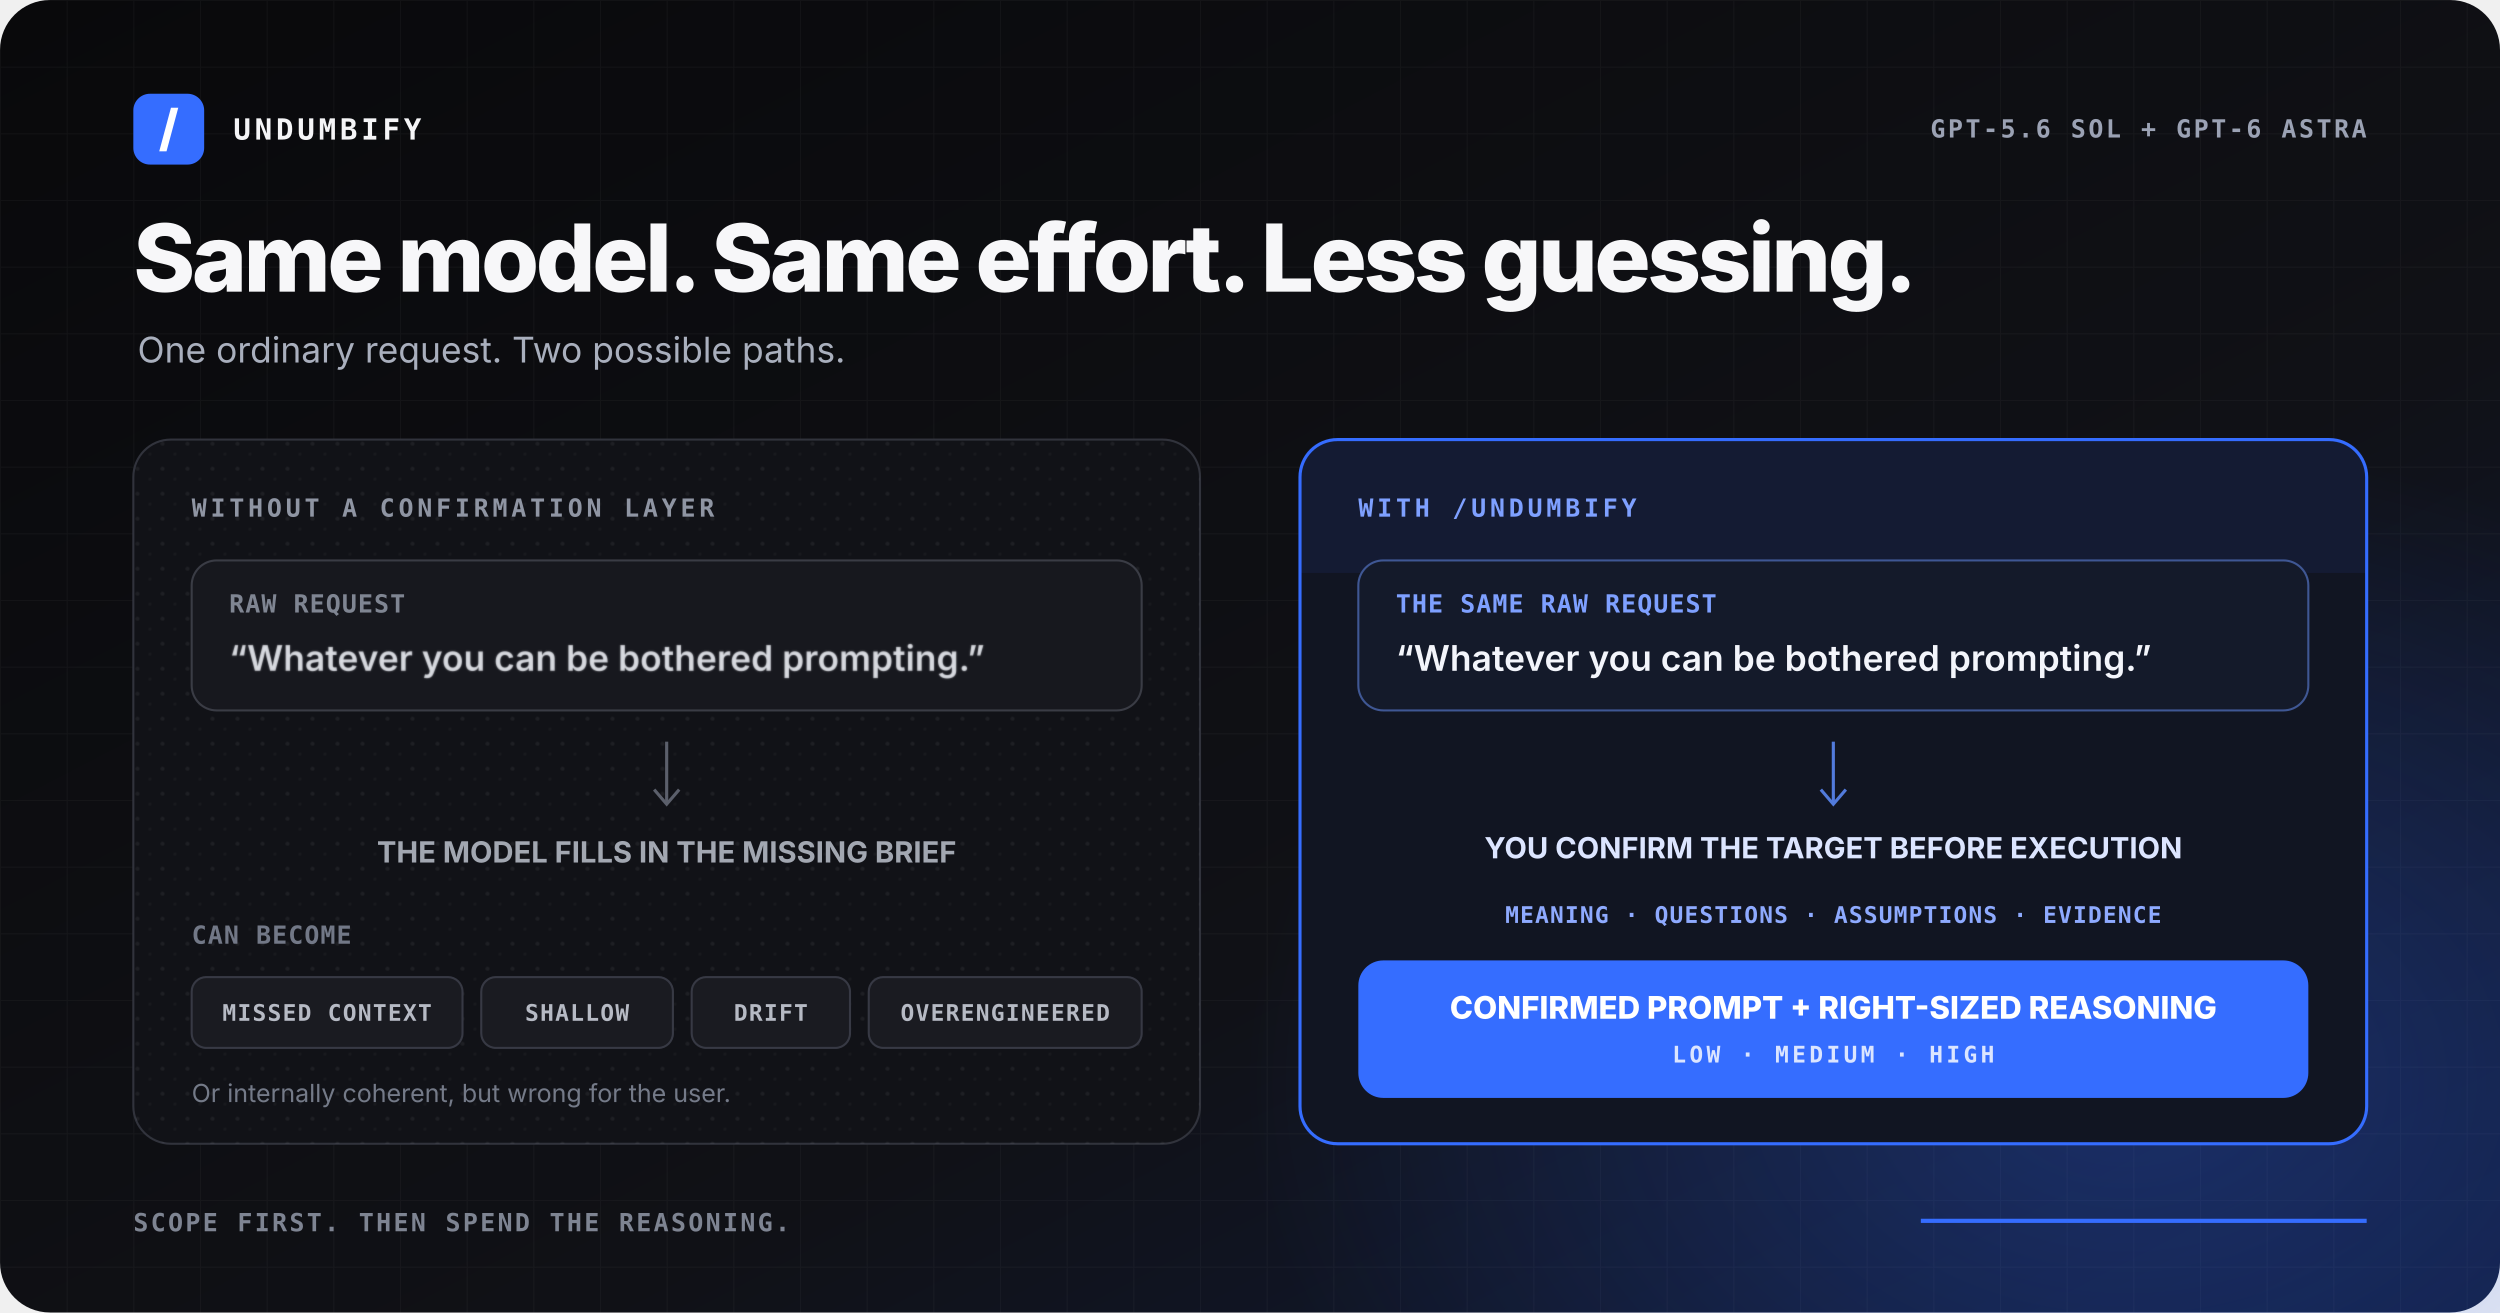
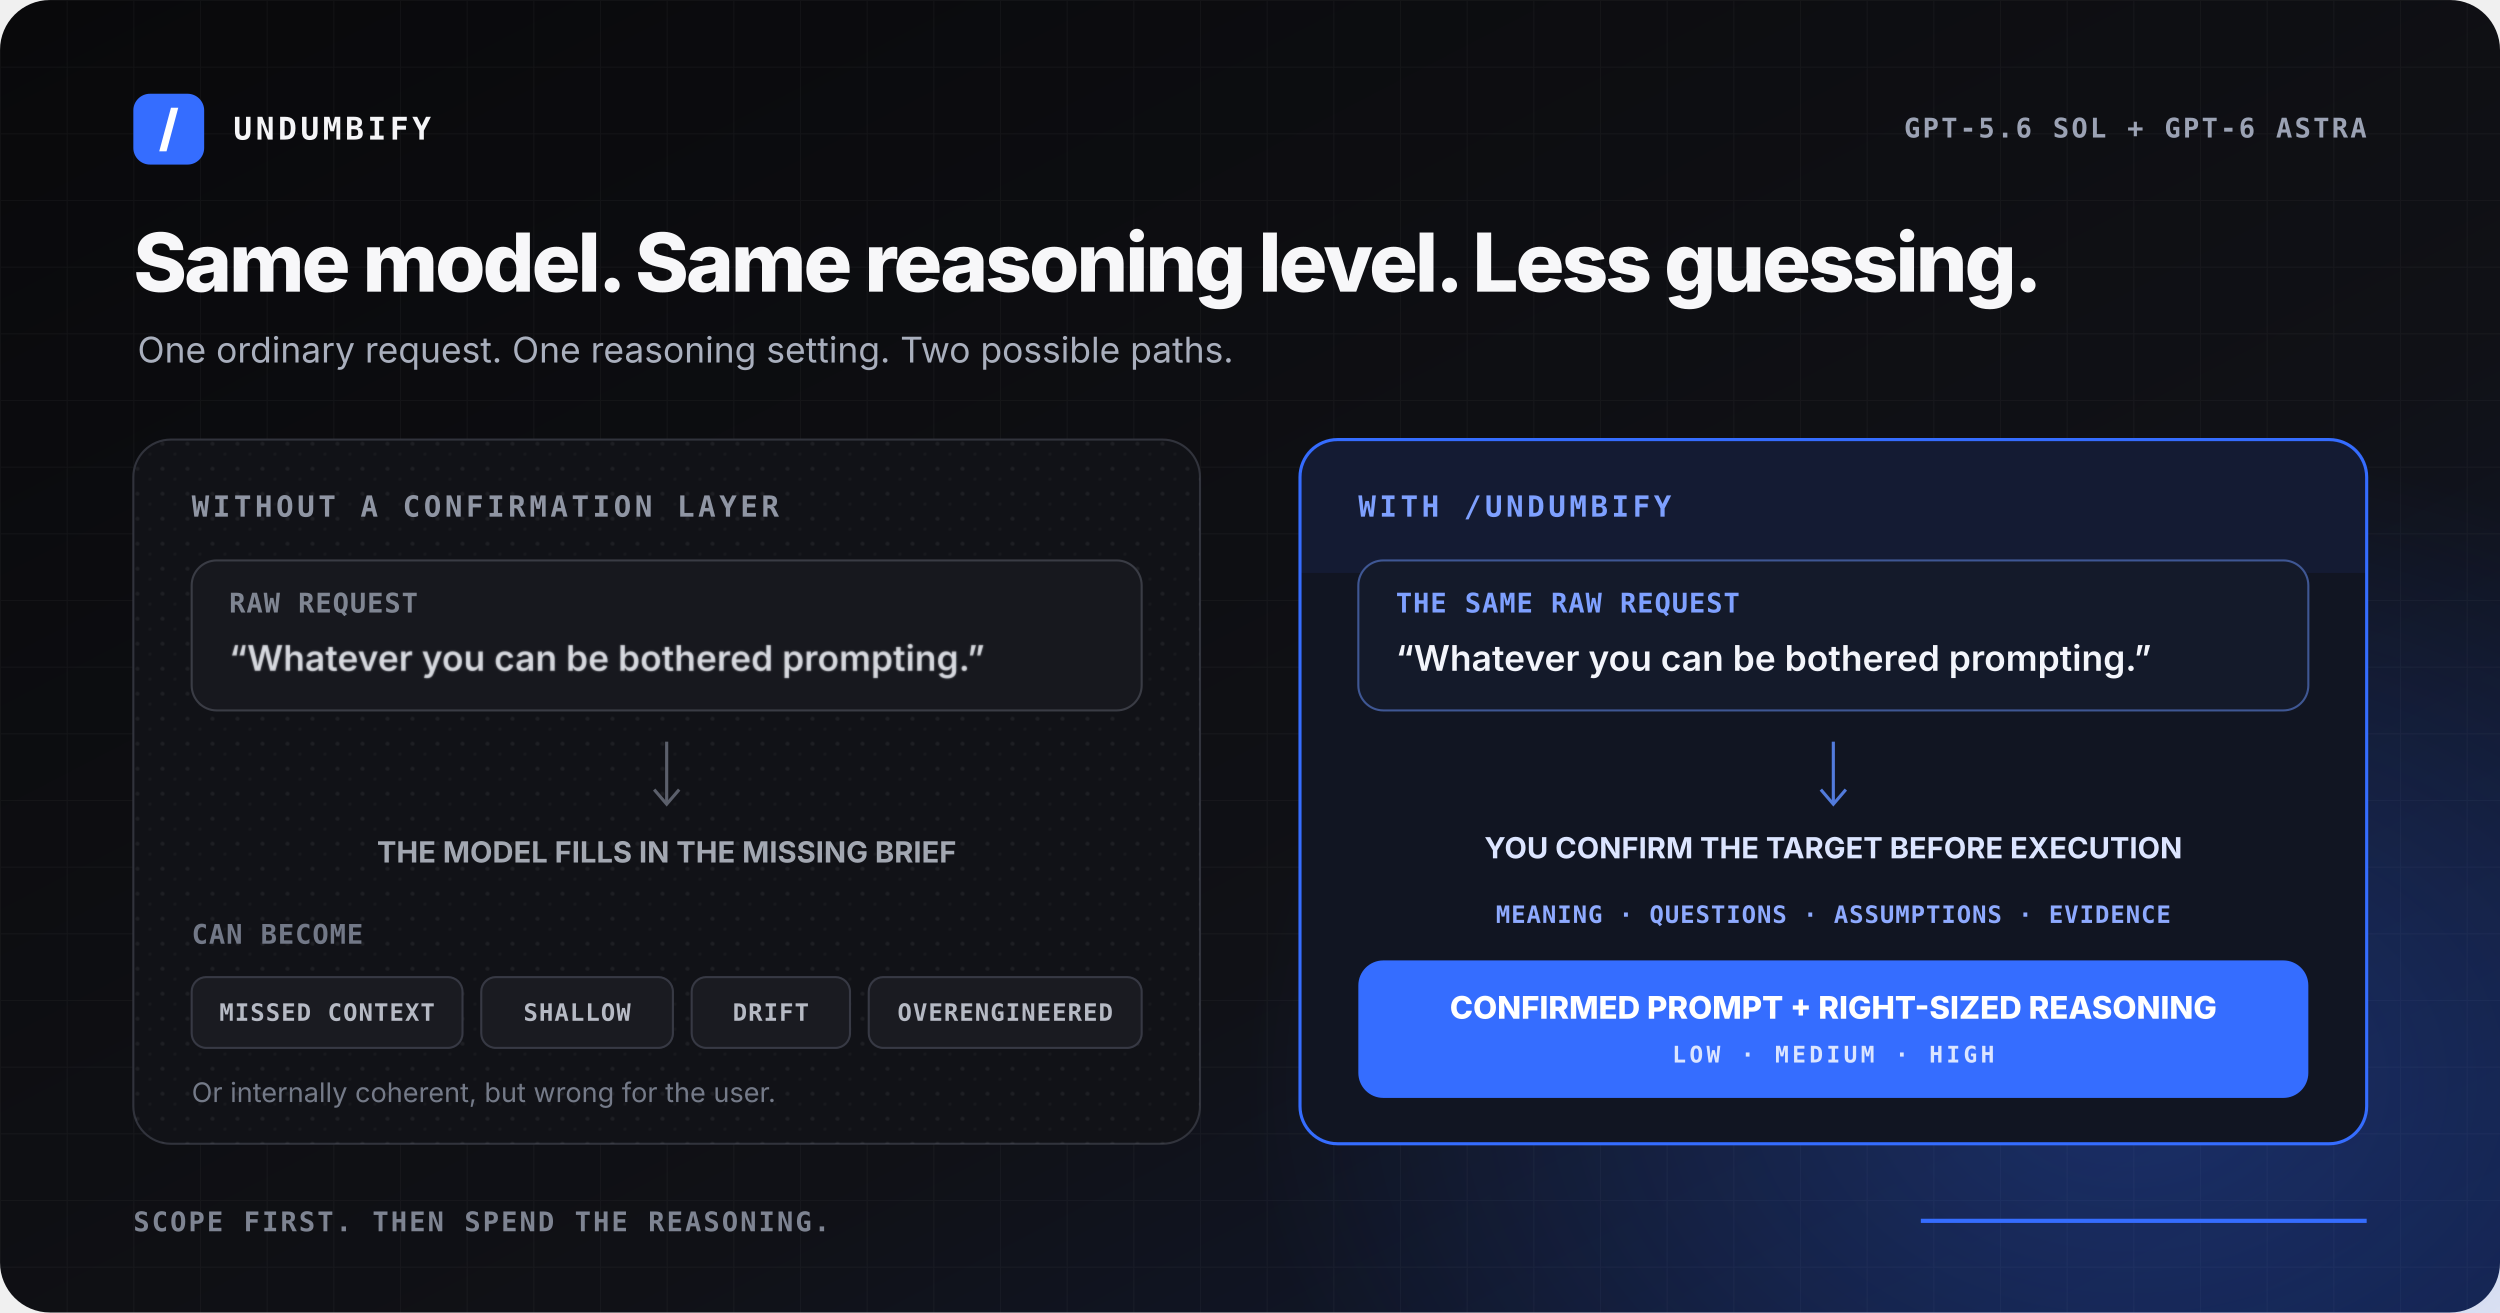
<svg xmlns="http://www.w3.org/2000/svg" width="1200" height="630" viewBox="0 0 1200 630" role="img" aria-labelledby="title desc">
  <defs>
    <linearGradient id="background" x1="0" y1="0" x2="1" y2="1">
      <stop offset="0" stop-color="#09090b" />
      <stop offset="0.62" stop-color="#101116" />
      <stop offset="1" stop-color="#101b3b" />
    </linearGradient>
    <radialGradient id="blueGlow" cx="50%" cy="50%" r="50%">
      <stop offset="0" stop-color="#356dff" stop-opacity="0.28" />
      <stop offset="1" stop-color="#356dff" stop-opacity="0" />
    </radialGradient>
    <pattern id="grid" width="32" height="32" patternUnits="userSpaceOnUse">
      <path d="M32 0H0V32" fill="none" stroke="#ffffff" stroke-opacity="0.035" stroke-width="1" />
    </pattern>
    <pattern id="dither" width="12" height="12" patternUnits="userSpaceOnUse">
      <circle cx="2" cy="2" r="1" fill="#ffffff" fill-opacity="0.13" />
      <circle cx="8" cy="7" r="0.8" fill="#ffffff" fill-opacity="0.07" />
    </pattern>
    <filter id="softBlur" x="-10%" y="-20%" width="120%" height="140%">
      <feGaussianBlur stdDeviation="0.55" />
    </filter>
    <style>
      .sans { font-family: system-ui, -apple-system, "Segoe UI", sans-serif; }
      .mono { font-family: ui-monospace, "SFMono-Regular", Menlo, Consolas, monospace; }
-       .label { font-size: 12px; font-weight: 700; letter-spacing: 1.8px; }
+       .label { font-size: 14px; font-weight: 700; letter-spacing: 1.7px; }
      .body { font-size: 17px; font-weight: 600; }
-       .small { font-size: 12px; font-weight: 600; letter-spacing: 0.5px; }
+       .small { font-size: 13px; font-weight: 600; letter-spacing: 0.45px; }
    </style>
  </defs>
  <rect width="1200" height="630" rx="24" fill="url(#background)" />
  <rect width="1200" height="630" rx="24" fill="url(#grid)" />
  <ellipse cx="1020" cy="520" rx="420" ry="310" fill="url(#blueGlow)" />
  <g transform="translate(64 45)">
    <rect width="34" height="34" rx="8" fill="#356dff" />
    <text class="sans" x="17" y="25" text-anchor="middle" fill="#ffffff" font-size="24" font-weight="800">/</text>
-     <text class="mono" x="48" y="22" fill="#f5f5f7" font-size="14" font-weight="700" letter-spacing="1.8">UNDUMBIFY</text>
+     <text class="mono" x="48" y="22" fill="#f5f5f7" font-size="15" font-weight="700" letter-spacing="1.7">UNDUMBIFY</text>
  </g>
-   <text class="mono" x="1136" y="66" text-anchor="end" fill="#9ba2b4" font-size="12" font-weight="700" letter-spacing="1.2">GPT-5.6 SOL + GPT-6 ASTRA</text>
-   <text class="sans" x="64" y="140" fill="#f7f7f9" font-size="45" font-weight="760" letter-spacing="-1.6">Same model. Same effort. Less guessing.</text>
-   <text class="sans" x="66" y="174" fill="#a9afbd" font-size="17">One ordinary request. Two possible paths.</text>
+   <text class="mono" x="1136" y="66" text-anchor="end" fill="#9ba2b4" font-size="13" font-weight="700" letter-spacing="1.1">GPT-5.6 SOL + GPT-6 ASTRA</text>
+   <text class="sans" x="64" y="140" fill="#f7f7f9" font-size="39" font-weight="760" letter-spacing="-1.35">Same model. Same reasoning level. Less guessing.</text>
+   <text class="sans" x="66" y="174" fill="#a9afbd" font-size="17">One ordinary request. One reasoning setting. Two possible paths.</text>
  <g transform="translate(64 211)">
    <rect width="512" height="338" rx="18" fill="#111217" stroke="#31333c" />
    <rect width="512" height="338" rx="18" fill="url(#dither)" opacity="0.4" />
    <text class="mono label" x="28" y="37" fill="#8f95a3">WITHOUT A CONFIRMATION LAYER</text>
    <rect x="28" y="58" width="456" height="72" rx="12" fill="#17181e" stroke="#3a3c45" />
    <text class="mono small" x="46" y="83" fill="#7f8592">RAW REQUEST</text>
    <text class="sans body" x="46" y="111" fill="#d9dbe1" filter="url(#softBlur)">“Whatever you can be bothered prompting.”</text>
    <path d="M256 145V174" stroke="#5b5f6b" stroke-width="1.5" />
    <path d="M250 168L256 175L262 168" fill="none" stroke="#5b5f6b" stroke-width="1.5" />
    <text class="sans" x="256" y="203" text-anchor="middle" fill="#a2a7b1" font-size="14" font-weight="700">THE MODEL FILLS IN THE MISSING BRIEF</text>
    <text class="mono small" x="28" y="242" fill="#727887">CAN BECOME</text>
-     <g class="mono" font-size="11" font-weight="700" letter-spacing="0.6">
+     <g class="mono" font-size="11.5" font-weight="700" letter-spacing="0.5">
      <rect x="28" y="258" width="130" height="34" rx="7" fill="#1a1b21" stroke="#373944" />
      <text x="93" y="279" text-anchor="middle" fill="#b6bac4">MISSED CONTEXT</text>
      <rect x="167" y="258" width="92" height="34" rx="7" fill="#1a1b21" stroke="#373944" />
      <text x="213" y="279" text-anchor="middle" fill="#b6bac4">SHALLOW</text>
      <rect x="268" y="258" width="76" height="34" rx="7" fill="#1a1b21" stroke="#373944" />
      <text x="306" y="279" text-anchor="middle" fill="#b6bac4">DRIFT</text>
      <rect x="353" y="258" width="131" height="34" rx="7" fill="#1a1b21" stroke="#373944" />
      <text x="418.5" y="279" text-anchor="middle" fill="#b6bac4">OVERENGINEERED</text>
    </g>
-     <text class="sans" x="28" y="318" fill="#747a88" font-size="12">Or internally coherent, but wrong for the user.</text>
+     <text class="sans" x="28" y="318" fill="#747a88" font-size="13">Or internally coherent, but wrong for the user.</text>
  </g>
  <g transform="translate(624 211)">
    <rect width="512" height="338" rx="18" fill="#111522" stroke="#356dff" stroke-width="1.5" />
    <path d="M0 18Q0 0 18 0H494Q512 0 512 18V64H0Z" fill="#356dff" fill-opacity="0.08" />
    <text class="mono label" x="28" y="37" fill="#7ea0ff">WITH /UNDUMBIFY</text>
    <rect x="28" y="58" width="456" height="72" rx="12" fill="#141a2a" stroke="#3f5794" />
    <text class="mono small" x="46" y="83" fill="#7ea0ff">THE SAME RAW REQUEST</text>
    <text class="sans body" x="46" y="111" fill="#f3f5fb">“Whatever you can be bothered prompting.”</text>
    <path d="M256 145V174" stroke="#527bdc" stroke-width="1.5" />
    <path d="M250 168L256 175L262 168" fill="none" stroke="#527bdc" stroke-width="1.5" />
    <text class="sans" x="256" y="201" text-anchor="middle" fill="#dce5ff" font-size="14" font-weight="700">YOU CONFIRM THE TARGET BEFORE EXECUTION</text>
-     <text class="mono" x="256" y="232" text-anchor="middle" fill="#8eaaff" font-size="11" font-weight="700" letter-spacing="0.55">MEANING · QUESTIONS · ASSUMPTIONS · EVIDENCE</text>
+     <text class="mono" x="256" y="232" text-anchor="middle" fill="#8eaaff" font-size="11.5" font-weight="700" letter-spacing="0.45">MEANING · QUESTIONS · ASSUMPTIONS · EVIDENCE</text>
    <rect x="28" y="250" width="456" height="66" rx="12" fill="#356dff" />
    <text class="sans" x="256" y="278" text-anchor="middle" fill="#ffffff" font-size="15" font-weight="800">CONFIRMED PROMPT + RIGHT-SIZED REASONING</text>
    <text class="mono" x="256" y="299" text-anchor="middle" fill="#dbe5ff" font-size="11" font-weight="700" letter-spacing="1.6">LOW · MEDIUM · HIGH</text>
  </g>
-   <text class="mono" x="64" y="591" fill="#7e8492" font-size="12" font-weight="700" letter-spacing="1.1">SCOPE FIRST. THEN SPEND THE REASONING.</text>
+   <text class="mono" x="64" y="591" fill="#7e8492" font-size="13" font-weight="700" letter-spacing="1">SCOPE FIRST. THEN SPEND THE REASONING.</text>
  <path d="M922 586H1136" stroke="#356dff" stroke-width="2" />
</svg>
